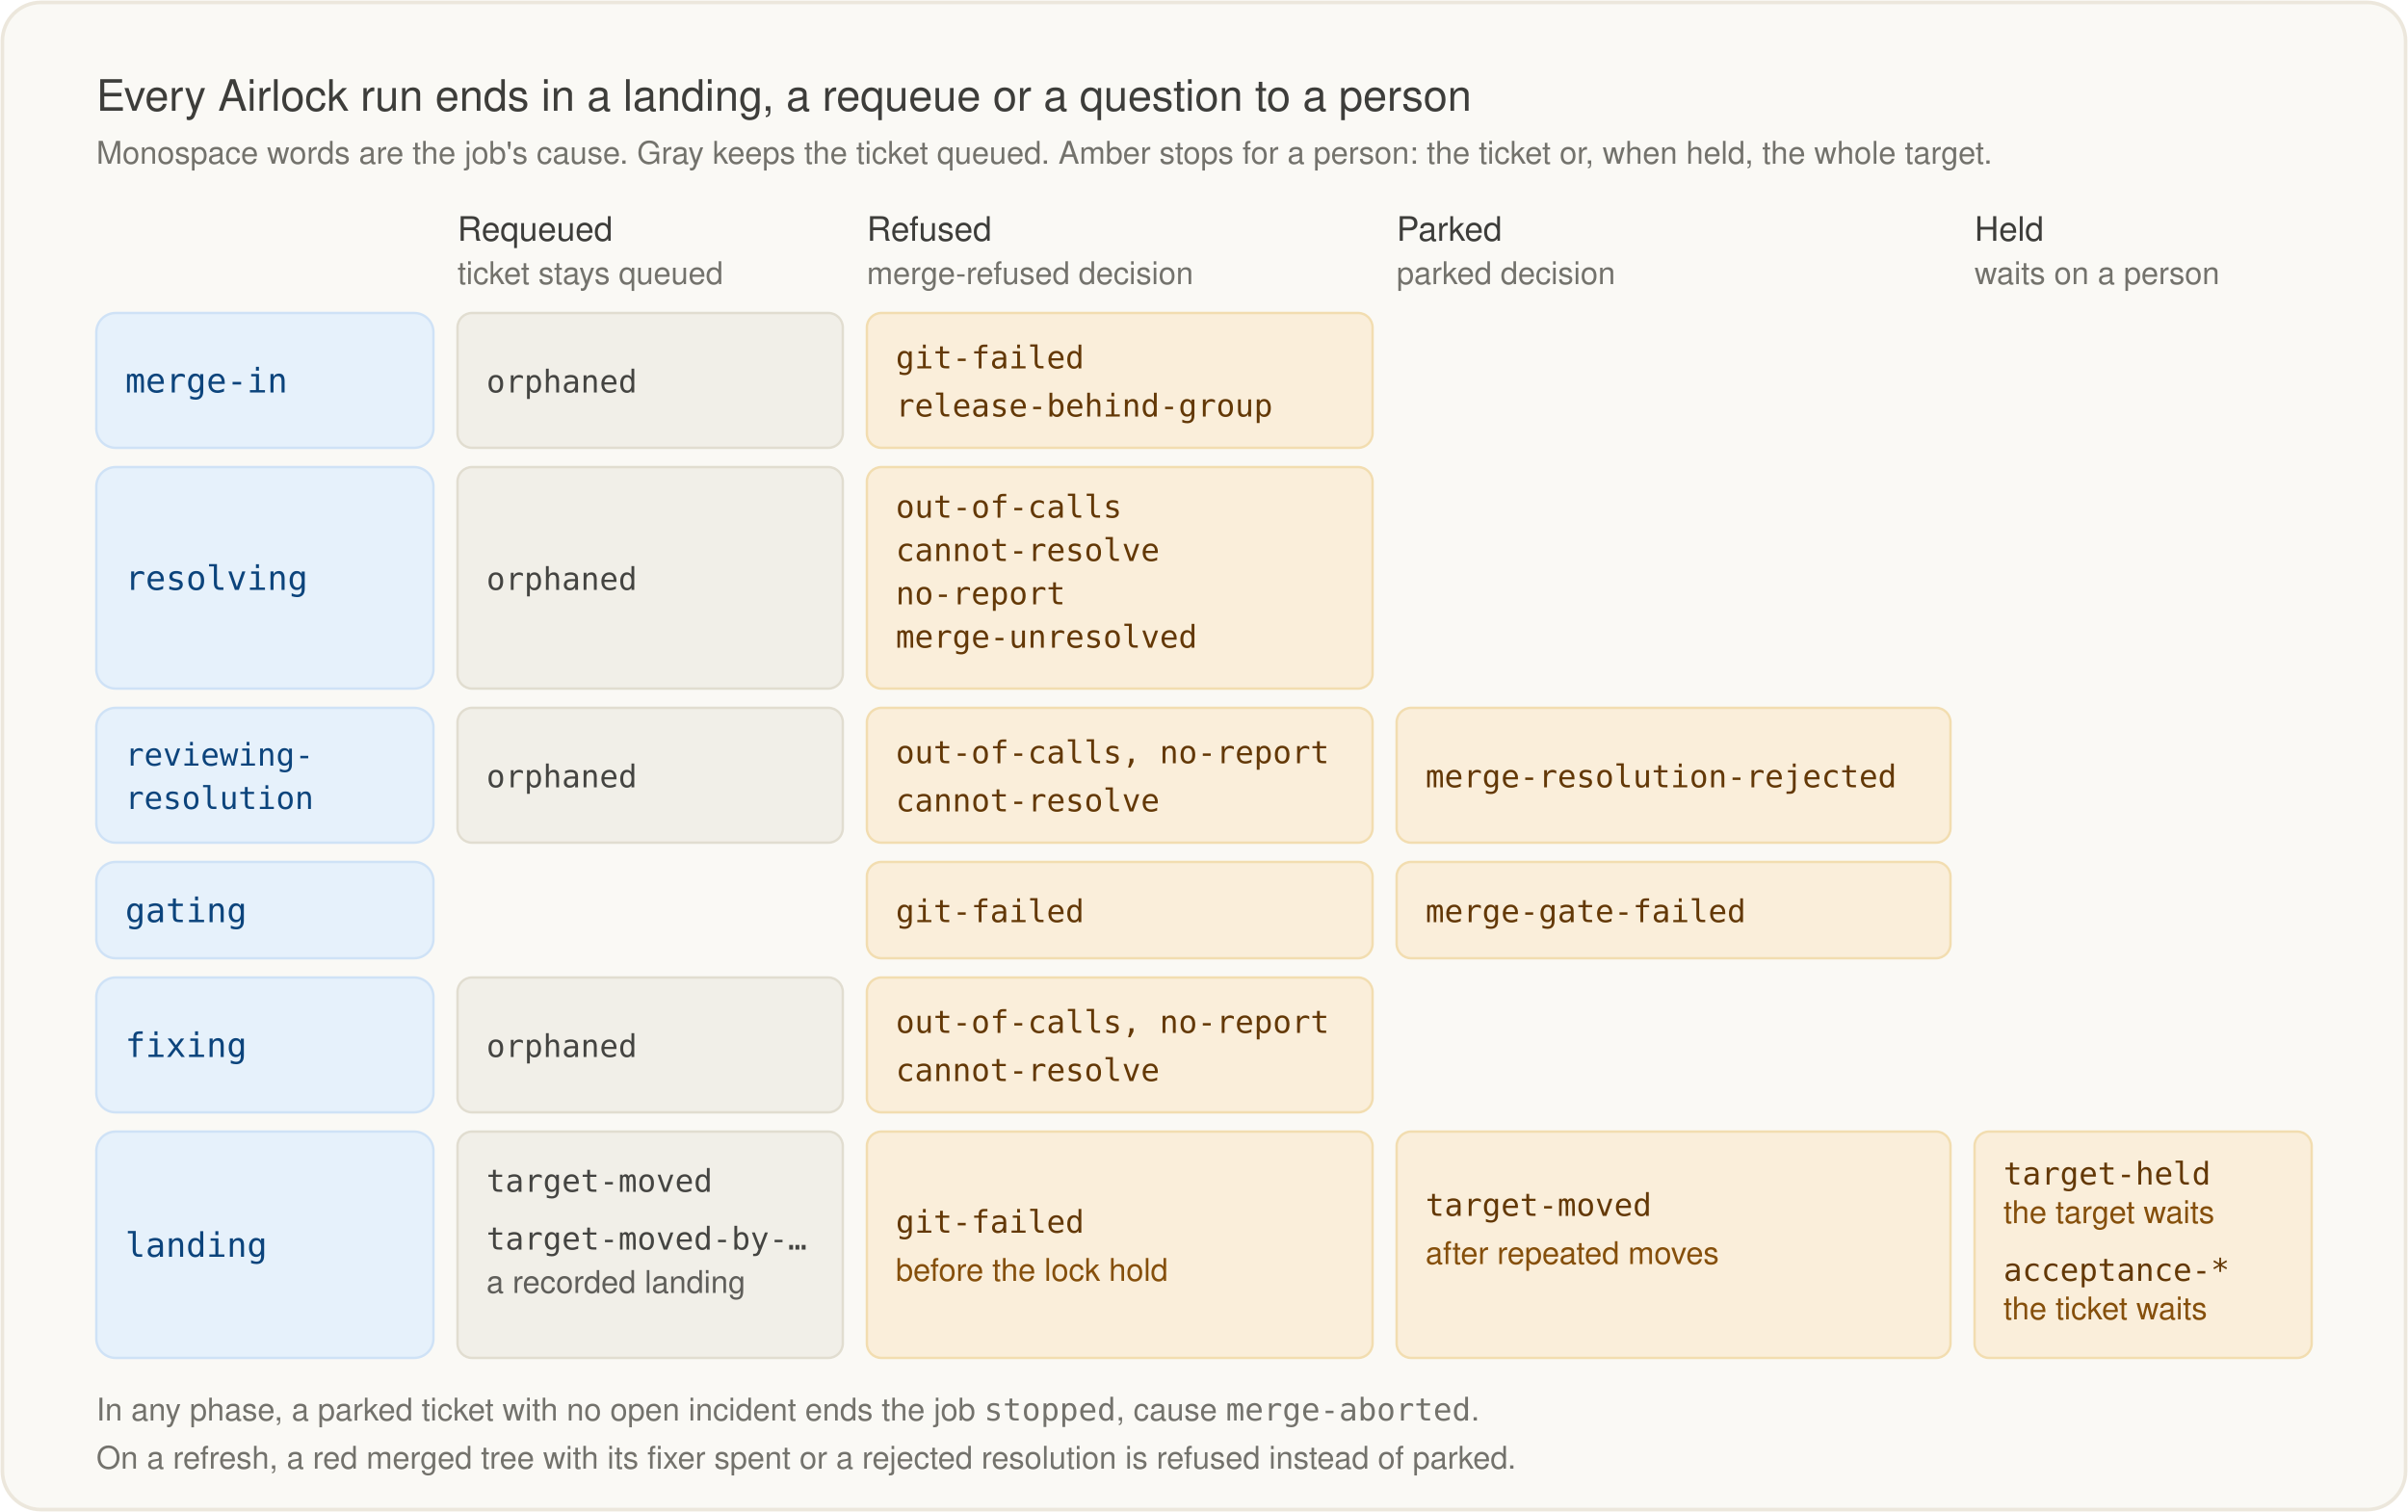
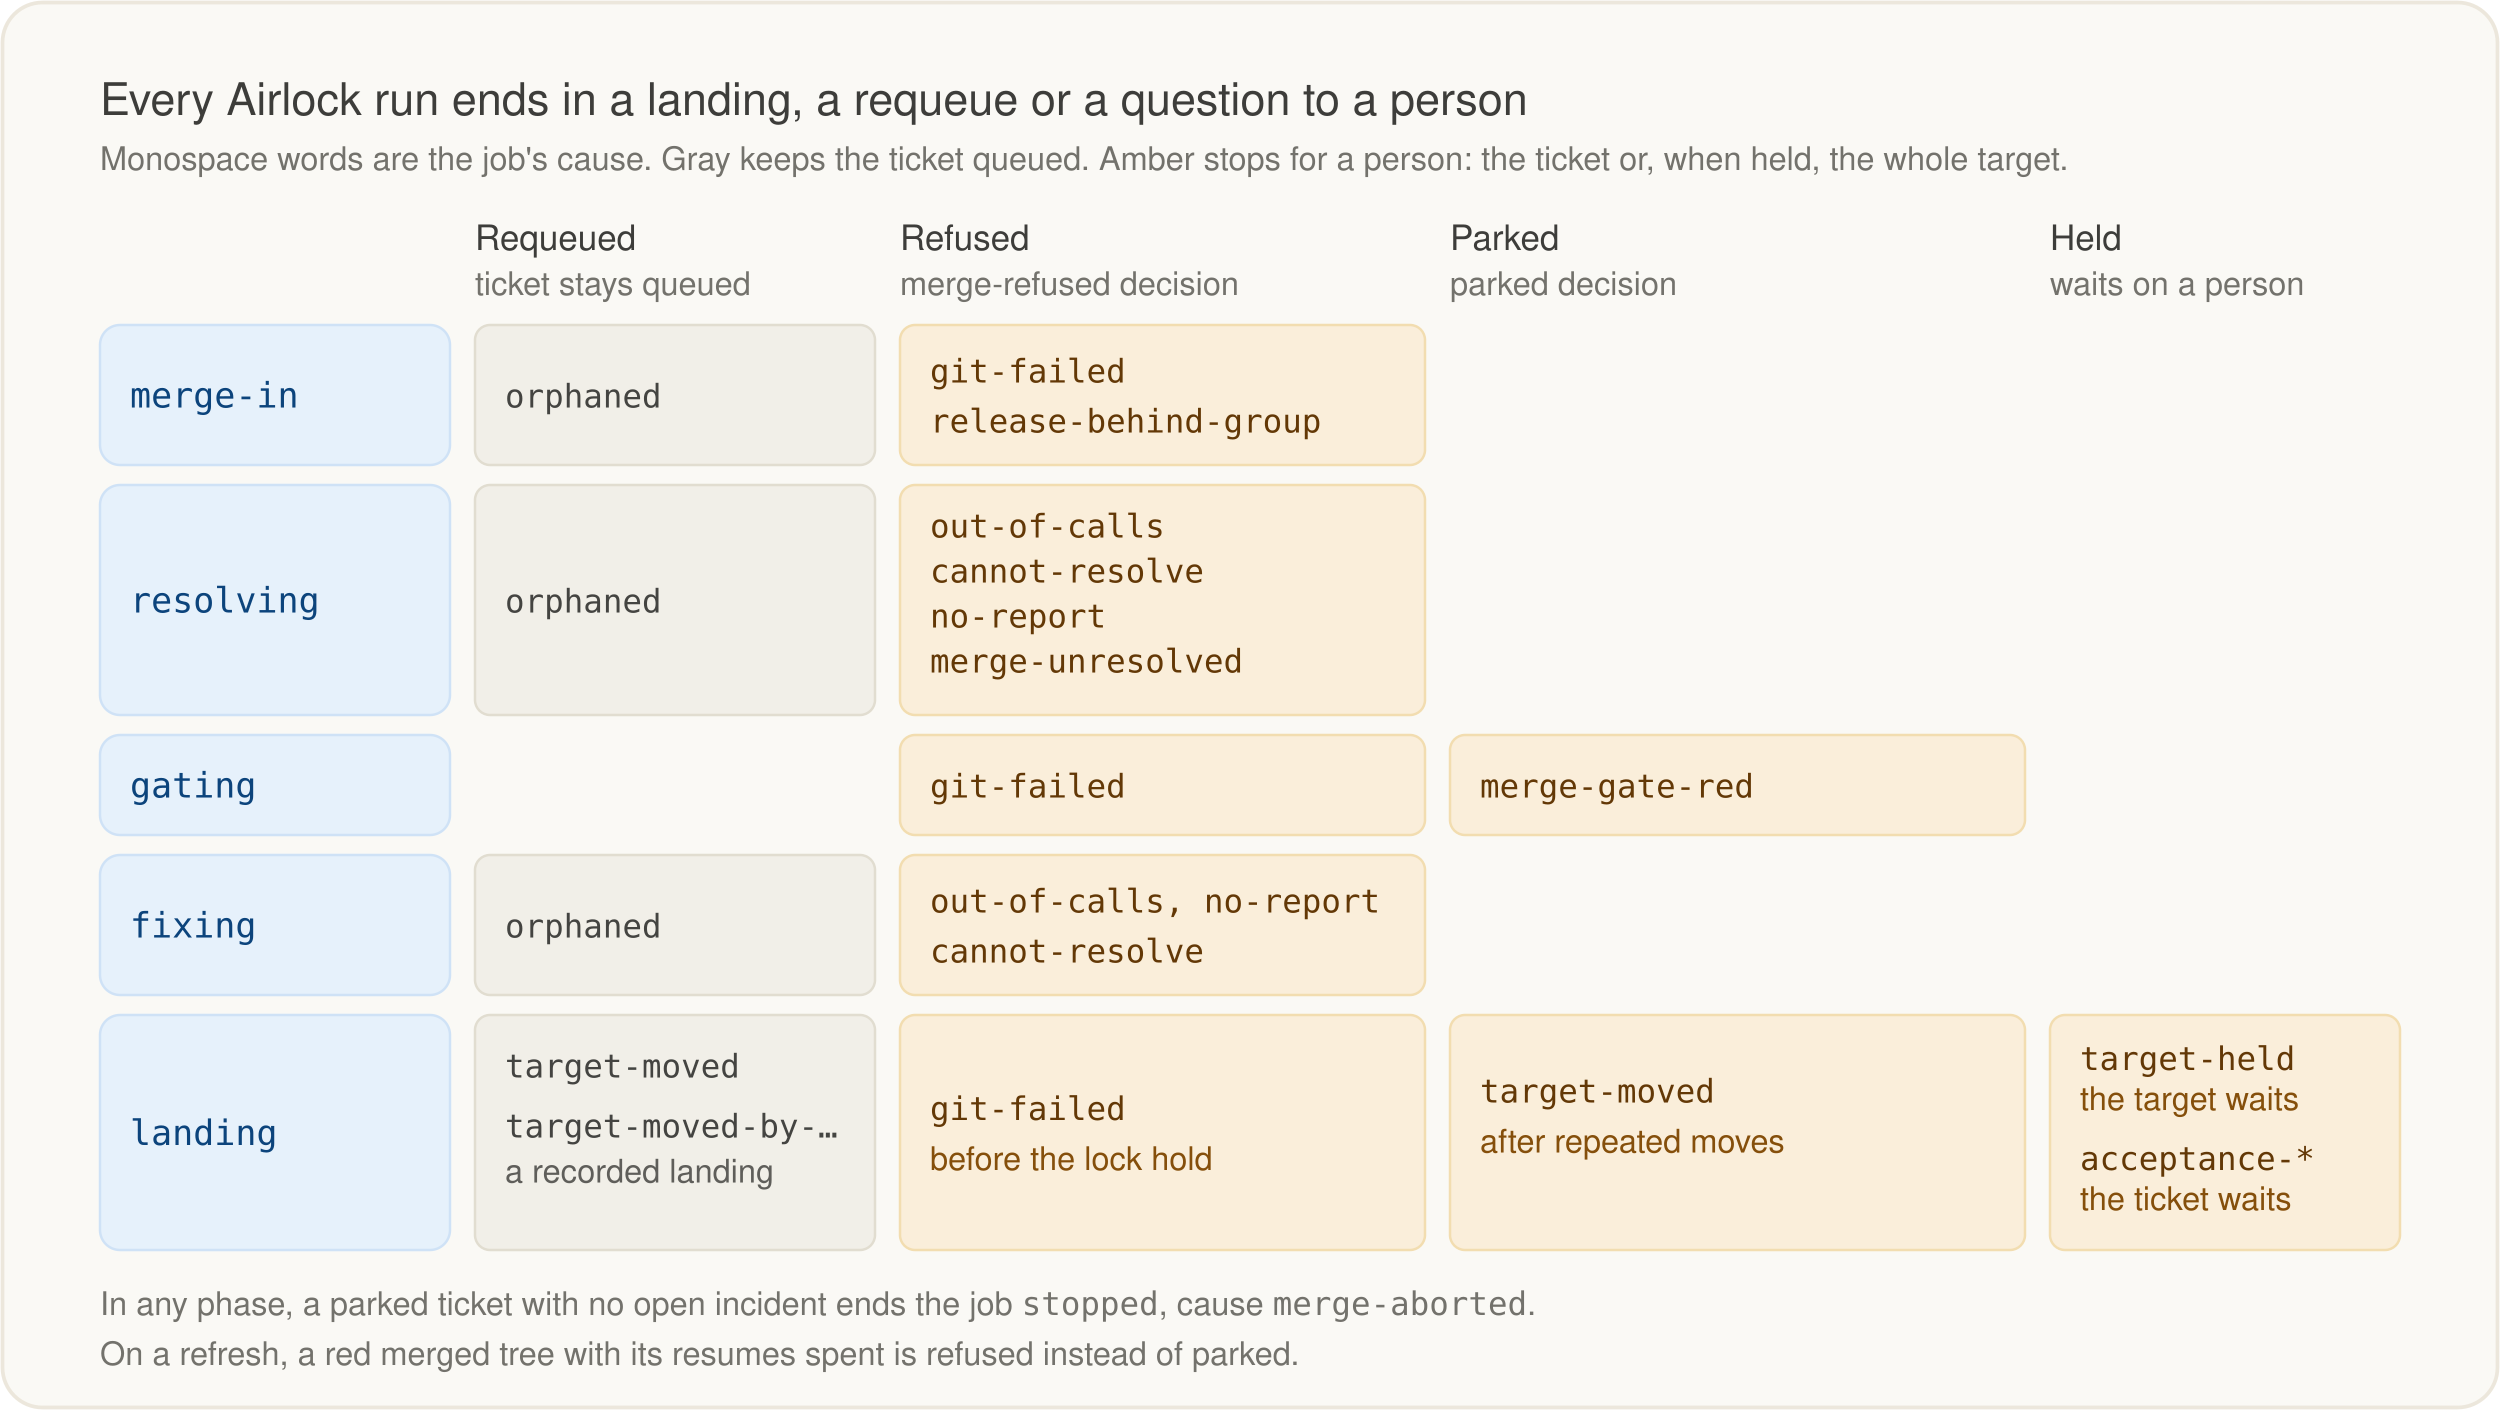
- <svg xmlns="http://www.w3.org/2000/svg" width="1000" height="628" viewBox="0 0 1000 628" role="img" font-family="-apple-system,BlinkMacSystemFont,'Segoe UI',Helvetica,Arial,sans-serif">
-   <rect x="1" y="1" width="998" height="626" rx="16" fill="#FAF9F5" stroke="#ECE7DC" stroke-width="1.5" />
+ <svg xmlns="http://www.w3.org/2000/svg" width="1000" height="564" viewBox="0 0 1000 564" role="img" font-family="-apple-system,BlinkMacSystemFont,'Segoe UI',Helvetica,Arial,sans-serif">
+   <rect x="1" y="1" width="998" height="562" rx="16" fill="#FAF9F5" stroke="#ECE7DC" stroke-width="1.5" />
  <text x="40" y="46" font-size="18" font-weight="500" fill="#3d3d3a">Every Airlock run ends in a landing, a requeue or a question to a person</text>
  <text x="40" y="68" font-size="13" fill="#73726c">Monospace words are the job's cause. Gray keeps the ticket queued. Amber stops for a person: the ticket or, when held, the whole target.</text>
  <g font-size="14" font-weight="500" fill="#3d3d3a">
    <text x="190" y="100">Requeued</text>
    <text x="360" y="100">Refused</text>
    <text x="580" y="100">Parked</text>
    <text x="820" y="100">Held</text>
  </g>
  <g font-size="13" fill="#73726c">
    <text x="190" y="118">ticket stays queued</text>
    <text x="360" y="118">merge-refused decision</text>
    <text x="580" y="118">parked decision</text>
    <text x="820" y="118">waits on a person</text>
  </g>
  <g font-size="14" font-weight="500" fill="#0C447C" font-family="ui-monospace,Menlo,Consolas,monospace">
    <rect x="40" y="130" width="140" height="56" rx="8" fill="#E6F1FB" stroke="#CFE2F6" />
    <text x="52" y="163">merge-in</text>
    <rect x="40" y="194" width="140" height="92" rx="8" fill="#E6F1FB" stroke="#CFE2F6" />
    <text x="52" y="245">resolving</text>
-     <rect x="40" y="294" width="140" height="56" rx="8" fill="#E6F1FB" stroke="#CFE2F6" />
-     <text x="52" y="318" font-size="13">reviewing-</text>
-     <text x="52" y="336" font-size="13">resolution</text>
-     <rect x="40" y="358" width="140" height="40" rx="8" fill="#E6F1FB" stroke="#CFE2F6" />
-     <text x="52" y="383">gating</text>
-     <rect x="40" y="406" width="140" height="56" rx="8" fill="#E6F1FB" stroke="#CFE2F6" />
-     <text x="52" y="439">fixing</text>
-     <rect x="40" y="470" width="140" height="94" rx="8" fill="#E6F1FB" stroke="#CFE2F6" />
-     <text x="52" y="522">landing</text>
+     <rect x="40" y="294" width="140" height="40" rx="8" fill="#E6F1FB" stroke="#CFE2F6" />
+     <text x="52" y="319">gating</text>
+     <rect x="40" y="342" width="140" height="56" rx="8" fill="#E6F1FB" stroke="#CFE2F6" />
+     <text x="52" y="375">fixing</text>
+     <rect x="40" y="406" width="140" height="94" rx="8" fill="#E6F1FB" stroke="#CFE2F6" />
+     <text x="52" y="458">landing</text>
  </g>
  <g fill="#F1EFE8" stroke="#E1DDD0">
    <rect x="190" y="130" width="160" height="56" rx="6" />
    <rect x="190" y="194" width="160" height="92" rx="6" />
-     <rect x="190" y="294" width="160" height="56" rx="6" />
-     <rect x="190" y="406" width="160" height="56" rx="6" />
-     <rect x="190" y="470" width="160" height="94" rx="6" />
+     <rect x="190" y="342" width="160" height="56" rx="6" />
+     <rect x="190" y="406" width="160" height="94" rx="6" />
  </g>
  <g font-size="13" fill="#444441" font-family="ui-monospace,Menlo,Consolas,monospace">
    <text x="202" y="163">orphaned</text>
    <text x="202" y="245">orphaned</text>
-     <text x="202" y="327">orphaned</text>
-     <text x="202" y="439">orphaned</text>
-     <text x="202" y="495">target-moved</text>
-     <text x="202" y="519">target-moved-by-…</text>
+     <text x="202" y="375">orphaned</text>
+     <text x="202" y="431">target-moved</text>
+     <text x="202" y="455">target-moved-by-…</text>
  </g>
  <g fill="#FAEEDA" stroke="#F2DDB0">
    <rect x="360" y="130" width="210" height="56" rx="6" />
    <rect x="360" y="194" width="210" height="92" rx="6" />
-     <rect x="360" y="294" width="210" height="56" rx="6" />
-     <rect x="360" y="358" width="210" height="40" rx="6" />
-     <rect x="360" y="406" width="210" height="56" rx="6" />
-     <rect x="360" y="470" width="210" height="94" rx="6" />
-     <rect x="580" y="294" width="230" height="56" rx="6" />
-     <rect x="580" y="358" width="230" height="40" rx="6" />
-     <rect x="580" y="470" width="230" height="94" rx="6" />
-     <rect x="820" y="470" width="140" height="94" rx="6" />
+     <rect x="360" y="294" width="210" height="40" rx="6" />
+     <rect x="360" y="342" width="210" height="56" rx="6" />
+     <rect x="360" y="406" width="210" height="94" rx="6" />
+     <rect x="580" y="294" width="230" height="40" rx="6" />
+     <rect x="580" y="406" width="230" height="94" rx="6" />
+     <rect x="820" y="406" width="140" height="94" rx="6" />
  </g>
  <g font-size="13" fill="#633806" font-family="ui-monospace,Menlo,Consolas,monospace">
    <text x="372" y="153">git-failed</text>
    <text x="372" y="173">release-behind-group</text>
    <text x="372" y="215">out-of-calls</text>
    <text x="372" y="233">cannot-resolve</text>
    <text x="372" y="251">no-report</text>
    <text x="372" y="269">merge-unresolved</text>
-     <text x="372" y="317">out-of-calls, no-report</text>
-     <text x="372" y="337">cannot-resolve</text>
-     <text x="372" y="383">git-failed</text>
-     <text x="372" y="429">out-of-calls, no-report</text>
-     <text x="372" y="449">cannot-resolve</text>
-     <text x="372" y="512">git-failed</text>
-     <text x="592" y="327">merge-resolution-rejected</text>
-     <text x="592" y="383">merge-gate-failed</text>
-     <text x="592" y="505">target-moved</text>
+     <text x="372" y="319">git-failed</text>
+     <text x="372" y="365">out-of-calls, no-report</text>
+     <text x="372" y="385">cannot-resolve</text>
+     <text x="372" y="448">git-failed</text>
+     <text x="592" y="319">merge-gate-red</text>
+     <text x="592" y="441">target-moved</text>
  </g>
-   <text x="592" y="525" font-size="13" fill="#854F0B">after repeated moves</text>
-   <text x="212" y="537" font-size="13" fill="#5F5E5A" transform="translate(-10,0)">a recorded landing</text>
-   <text x="372" y="532" font-size="13" fill="#854F0B">before the lock hold</text>
-   <text x="832" y="492" font-size="13" fill="#633806" font-family="ui-monospace,Menlo,Consolas,monospace">target-held</text>
-   <text x="832" y="508" font-size="13" fill="#854F0B">the target waits</text>
-   <text x="832" y="532" font-size="13" fill="#633806" font-family="ui-monospace,Menlo,Consolas,monospace">acceptance-*</text>
-   <text x="832" y="548" font-size="13" fill="#854F0B">the ticket waits</text>
-   <text x="40" y="590" font-size="13" fill="#73726c">In any phase, a parked ticket with no open incident ends the job <tspan font-family="ui-monospace,Menlo,Consolas,monospace">stopped</tspan>, cause <tspan font-family="ui-monospace,Menlo,Consolas,monospace">merge-aborted</tspan>.</text>
-   <text x="40" y="610" font-size="13" fill="#73726c">On a refresh, a red merged tree with its fixer spent or a rejected resolution is refused instead of parked.</text>
+   <text x="592" y="461" font-size="13" fill="#854F0B">after repeated moves</text>
+   <text x="212" y="473" font-size="13" fill="#5F5E5A" transform="translate(-10,0)">a recorded landing</text>
+   <text x="372" y="468" font-size="13" fill="#854F0B">before the lock hold</text>
+   <text x="832" y="428" font-size="13" fill="#633806" font-family="ui-monospace,Menlo,Consolas,monospace">target-held</text>
+   <text x="832" y="444" font-size="13" fill="#854F0B">the target waits</text>
+   <text x="832" y="468" font-size="13" fill="#633806" font-family="ui-monospace,Menlo,Consolas,monospace">acceptance-*</text>
+   <text x="832" y="484" font-size="13" fill="#854F0B">the ticket waits</text>
+   <text x="40" y="526" font-size="13" fill="#73726c">In any phase, a parked ticket with no open incident ends the job <tspan font-family="ui-monospace,Menlo,Consolas,monospace">stopped</tspan>, cause <tspan font-family="ui-monospace,Menlo,Consolas,monospace">merge-aborted</tspan>.</text>
+   <text x="40" y="546" font-size="13" fill="#73726c">On a refresh, a red merged tree with its resumes spent is refused instead of parked.</text>
</svg>
